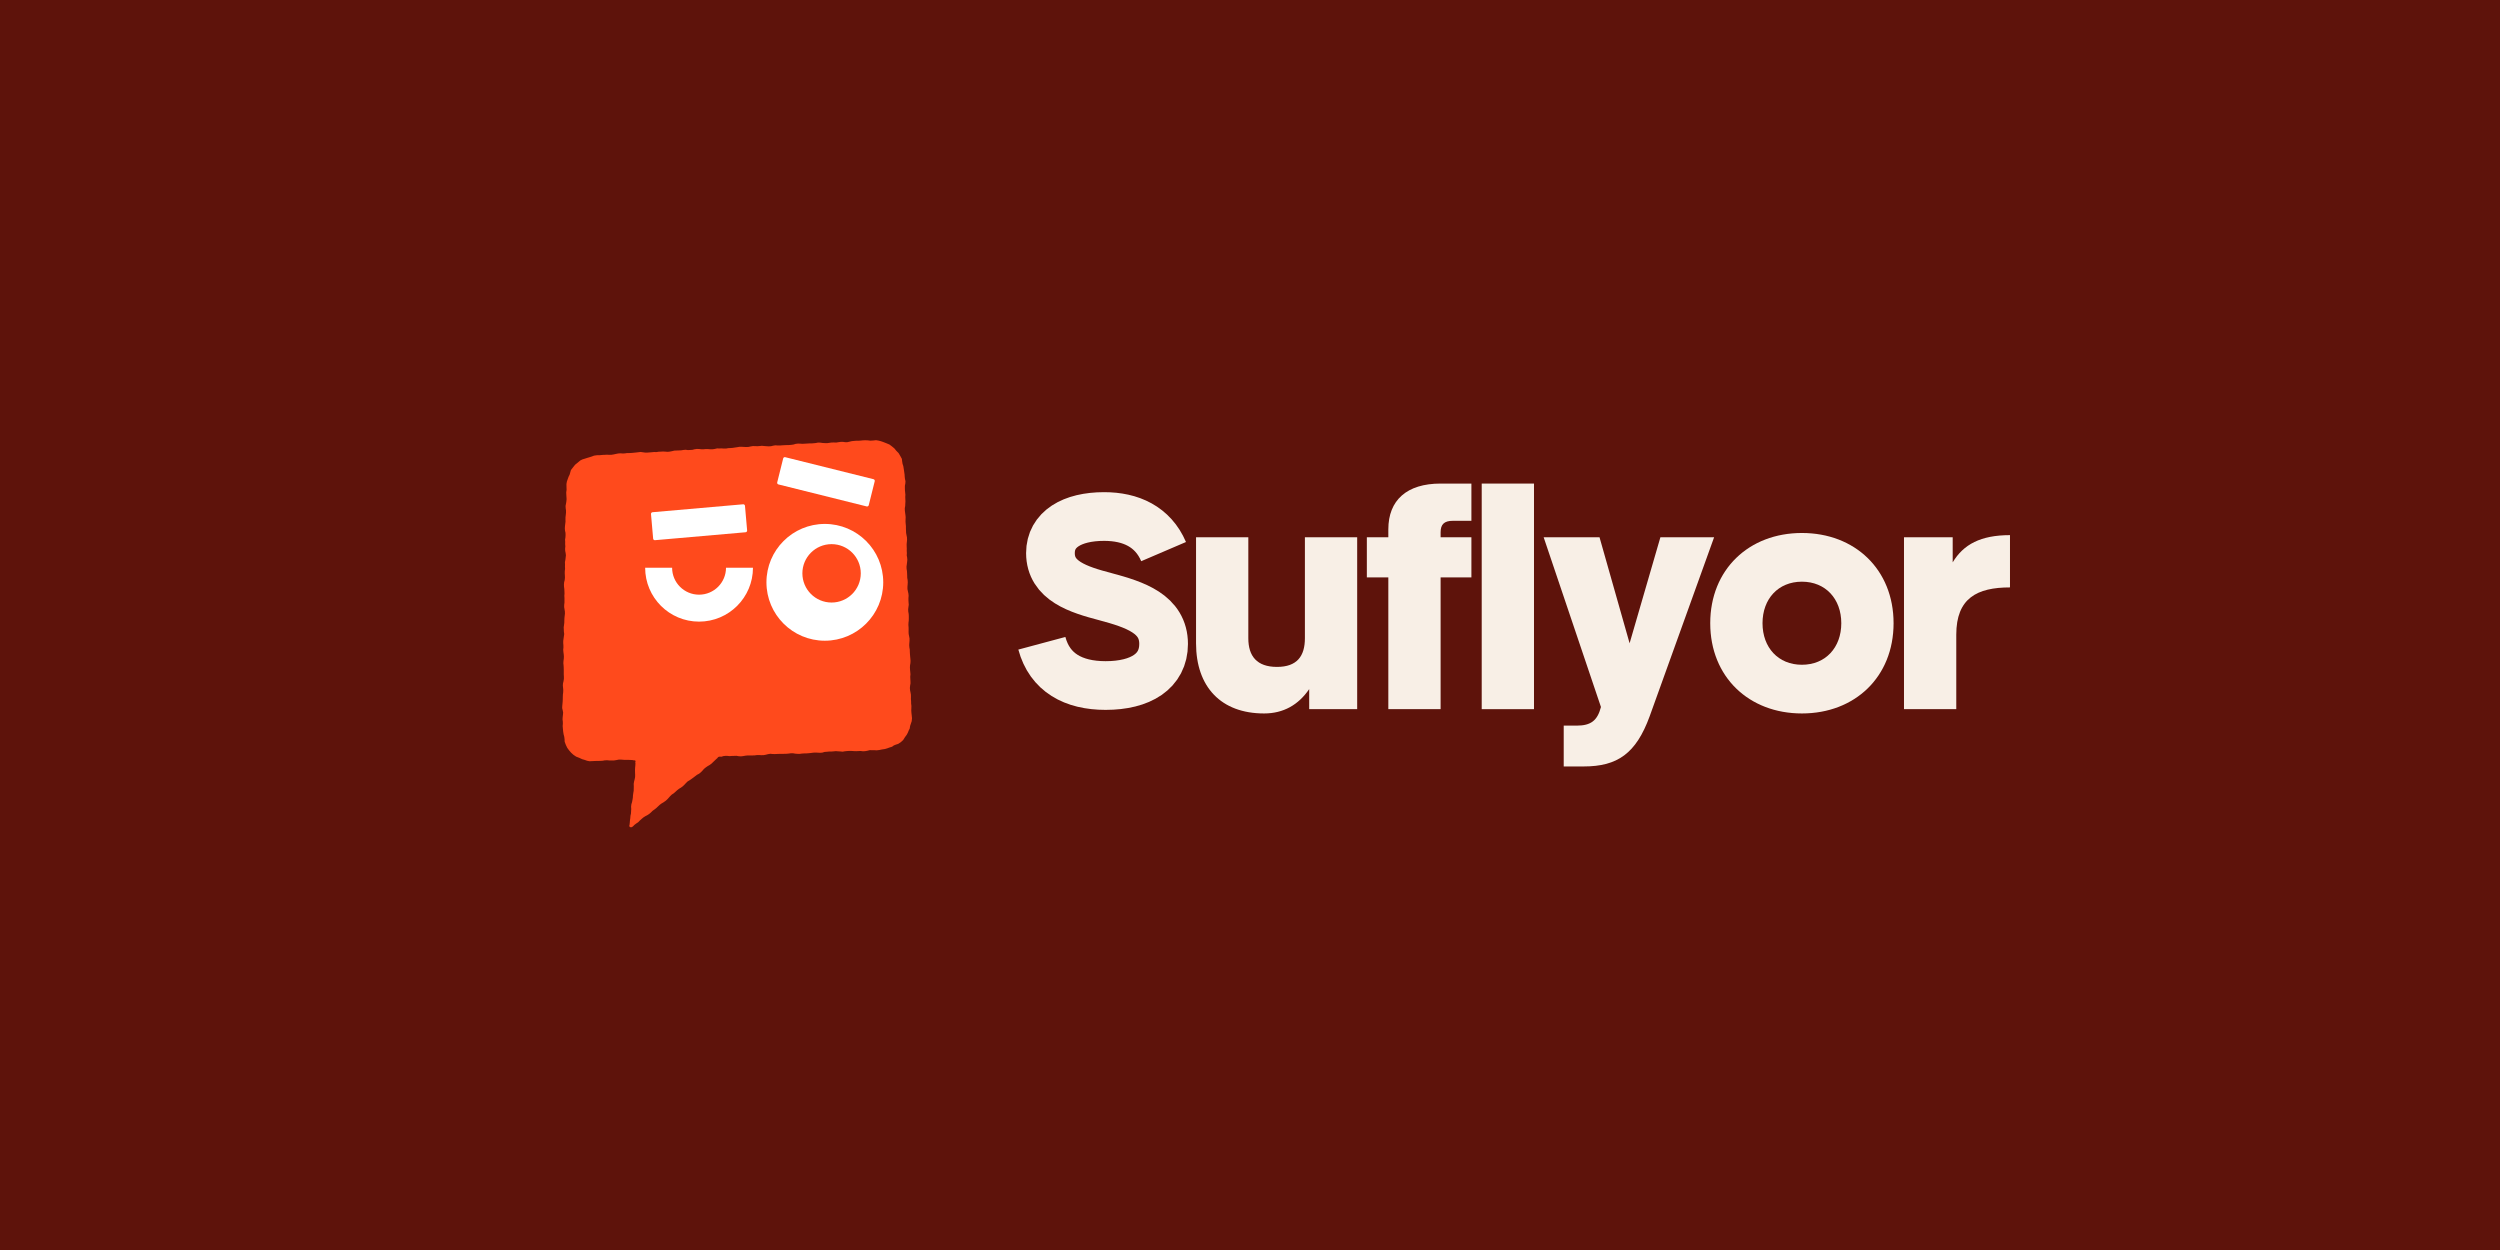
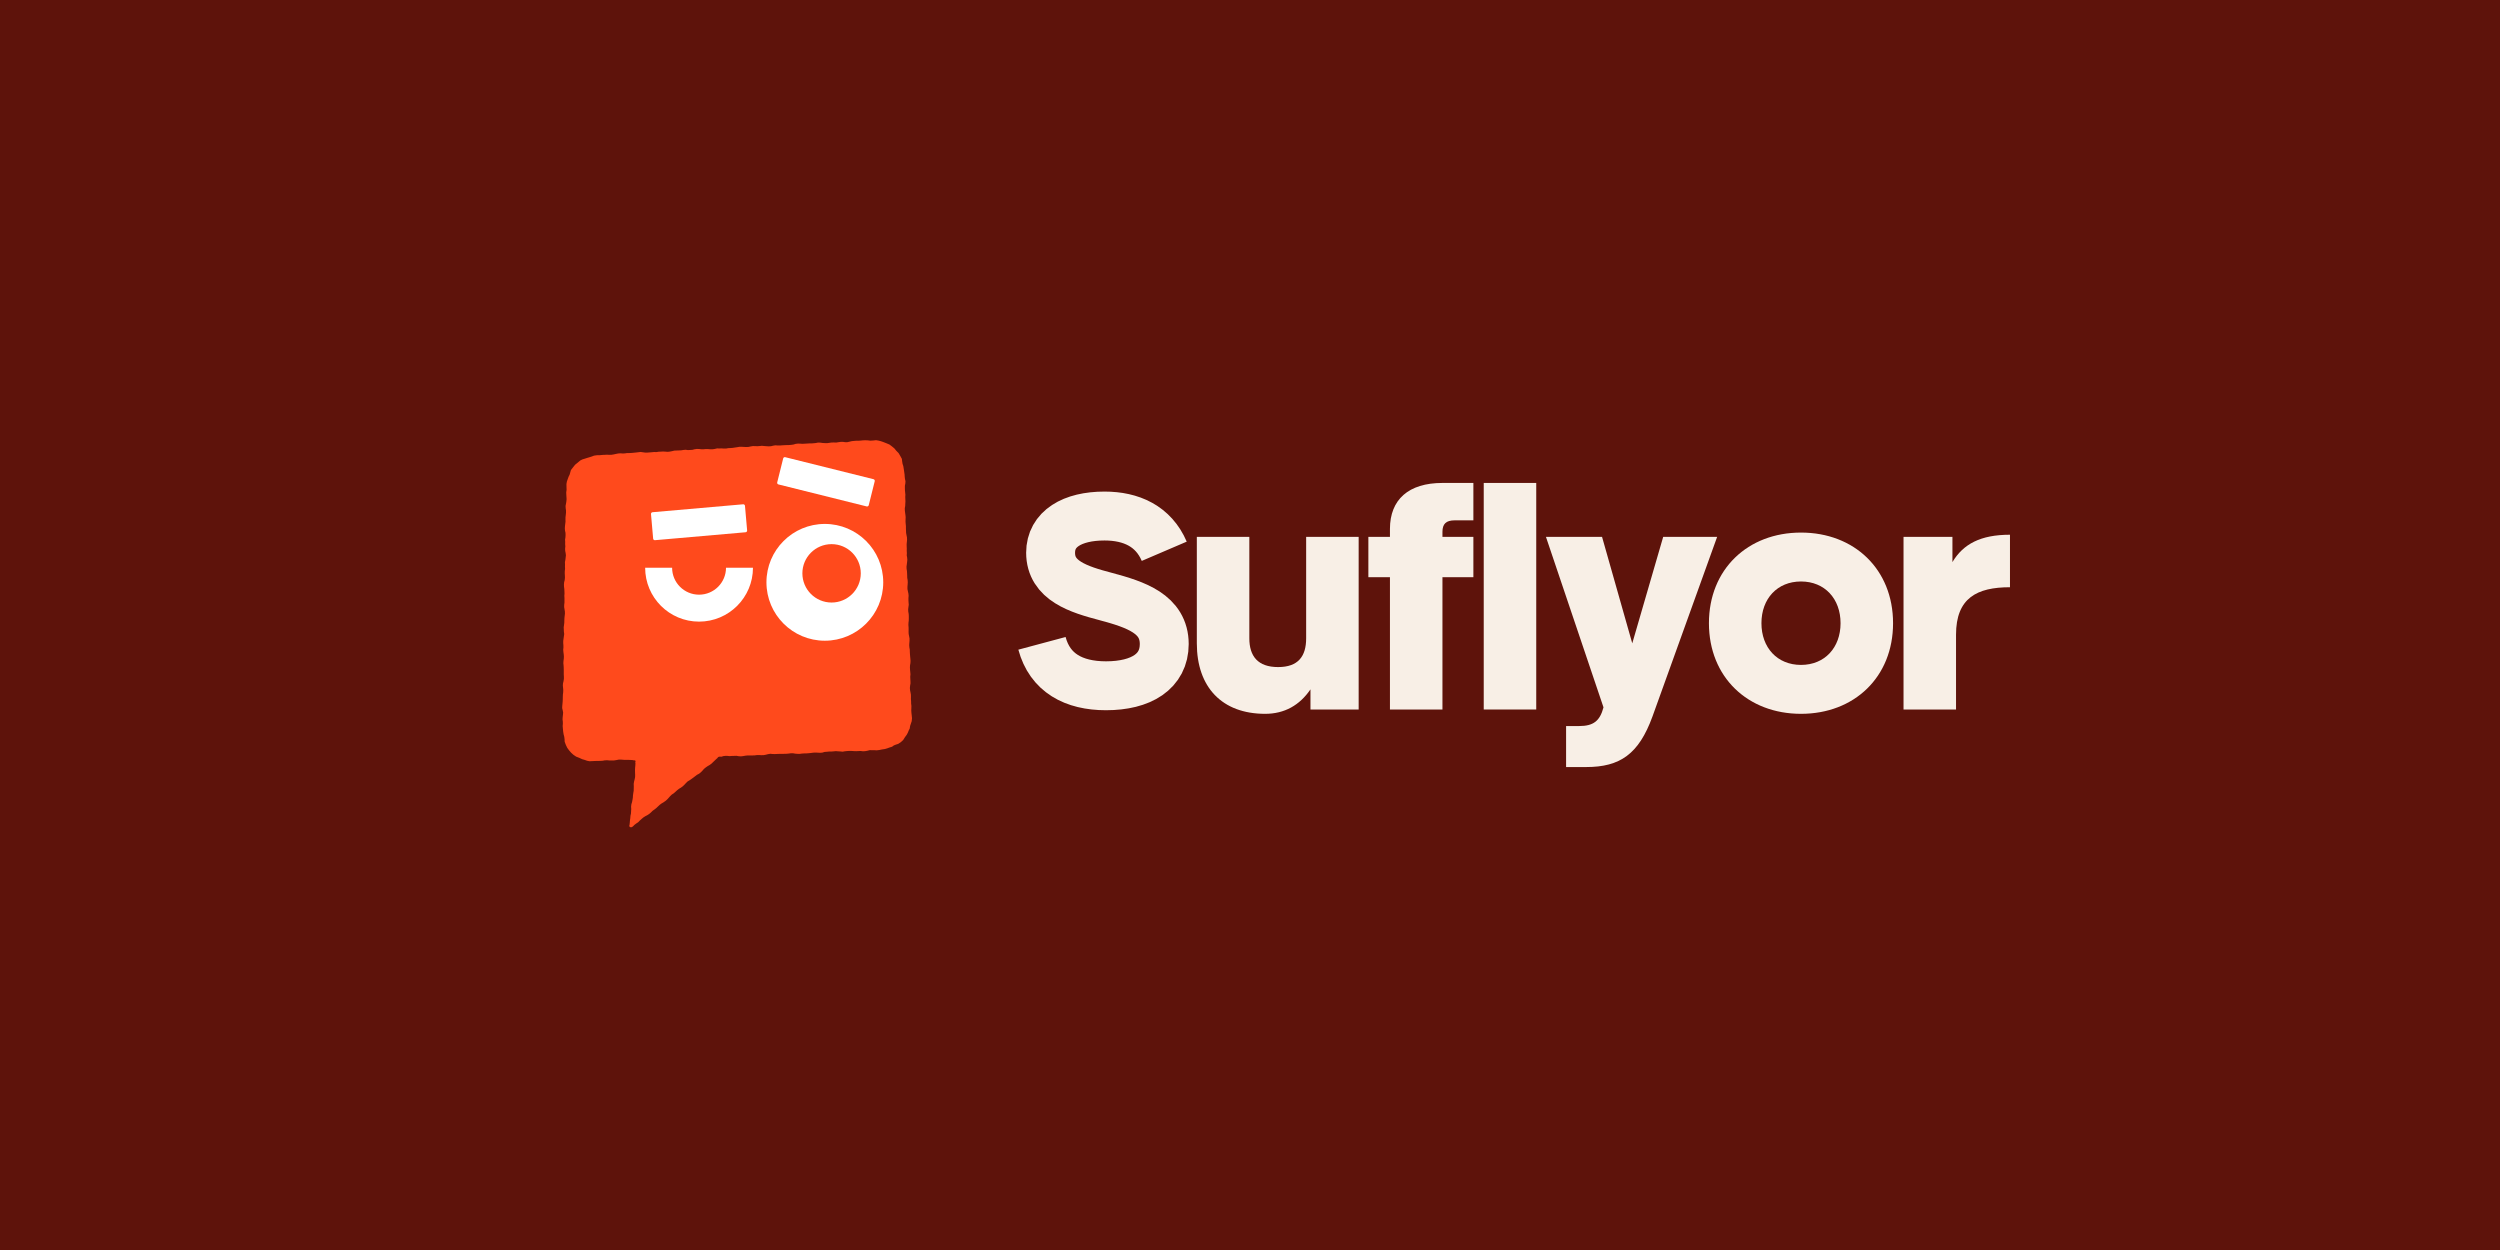
<svg xmlns="http://www.w3.org/2000/svg" viewBox="0 0 1000 500">
  <rect width="1000" height="500" fill="#5E130B" />
  <g transform="translate(194 150)">
    <g transform="scale(0.19531)">
      <g transform="translate(512 512) scale(.92) translate(-505 -525)">
        <path d="M129.3 230.0 L130.1 223.8 L129.9 217.4 L129.8 211.1 L130.8 205.5 L132.7 200.1 L134.6 194.8 L136.9 190.2 L138.3 185.2 L139.8 180.0 L144.4 174.1 L149.0 168.3 L154.8 163.6 L160.5 158.8 L165.2 156.4 L170.2 154.9 L175.1 153.3 L180.5 151.7 L185.9 150.0 L191.2 148.0 L197.4 147.1 L203.7 147.0 L209.9 146.4 L214.9 146.2 L219.9 145.9 L225.0 146.2 L230.0 146.1 L234.9 145.3 L239.9 144.2 L244.9 143.2 L249.9 142.8 L254.9 143.2 L259.9 143.0 L264.9 142.2 L269.9 142.2 L274.9 142.0 L279.9 141.5 L284.9 141.0 L289.9 140.4 L294.8 139.8 L299.9 140.5 L305.0 141.2 L310.0 141.2 L315.0 140.8 L320.0 140.4 L324.9 139.9 L330.0 140.1 L334.9 139.3 L340.0 139.1 L345.0 138.8 L350.0 139.1 L355.0 139.5 L360.0 139.0 L365.0 138.0 L369.9 136.8 L374.9 136.6 L379.9 136.4 L384.9 136.2 L389.9 135.4 L394.9 134.9 L400.0 135.6 L405.0 135.4 L410.0 135.1 L414.9 133.8 L419.9 133.1 L424.9 133.2 L430.0 133.8 L435.0 133.8 L440.0 133.3 L445.0 133.4 L450.0 133.8 L455.0 133.8 L460.0 133.1 L465.0 131.9 L470.0 132.0 L475.0 131.9 L480.0 132.2 L485.1 132.2 L490.0 131.3 L495.0 131.1 L500.0 130.7 L505.0 129.9 L510.0 129.2 L514.9 128.3 L520.0 128.3 L525.0 128.6 L530.0 128.8 L535.0 128.6 L540.0 127.5 L545.0 126.7 L550.0 126.8 L555.0 127.0 L560.0 126.6 L565.0 126.1 L570.0 126.6 L575.1 127.0 L580.1 127.3 L585.1 127.0 L590.1 125.8 L595.0 125.0 L600.1 125.4 L605.1 125.4 L610.1 125.0 L615.1 124.7 L620.1 124.5 L625.1 124.4 L630.1 124.0 L635.1 123.3 L640.0 121.8 L645.0 121.2 L650.0 121.3 L655.0 121.7 L660.0 121.4 L665.0 121.1 L670.0 120.8 L675.1 120.8 L680.1 120.4 L685.0 119.9 L690.0 118.9 L695.0 119.1 L700.1 119.8 L705.1 120.1 L710.1 120.2 L715.1 119.5 L720.1 118.8 L725.1 118.7 L730.1 118.9 L735.1 118.1 L740.1 117.4 L745.1 117.3 L750.2 118.0 L755.2 118.0 L760.1 116.9 L765.1 115.7 L770.1 115.2 L775.1 114.8 L780.1 114.8 L785.1 114.5 L790.1 113.9 L795.1 113.8 L800.1 113.9 L806.4 114.7 L812.6 114.3 L819.0 113.6 L824.5 114.5 L829.9 115.9 L835.1 117.7 L842.0 120.4 L848.9 123.3 L854.5 127.5 L859.8 131.9 L864.2 137.3 L869.1 142.2 L872.9 148.6 L876.5 155.2 L877.1 160.8 L878.0 166.2 L879.7 171.4 L880.7 177.6 L881.6 183.7 L882.5 190.0 L882.8 195.0 L883.4 199.9 L884.5 204.9 L884.2 209.9 L883.2 215.0 L883.2 220.0 L883.3 225.0 L883.8 230.0 L884.3 235.0 L884.0 240.0 L884.2 245.0 L884.4 250.0 L884.1 255.0 L883.9 260.0 L883.0 265.0 L883.1 270.0 L883.7 275.0 L884.4 280.0 L884.9 285.0 L884.7 290.0 L884.6 295.0 L885.0 300.0 L885.5 305.0 L885.5 310.0 L885.7 315.0 L885.9 320.0 L886.8 325.0 L887.8 329.9 L888.0 334.9 L887.6 340.0 L887.1 345.0 L887.2 350.0 L887.4 355.0 L887.3 360.0 L887.6 365.0 L887.3 370.0 L888.2 375.0 L888.6 380.0 L888.1 385.0 L887.5 390.0 L886.8 395.0 L887.0 400.0 L887.8 405.0 L888.1 410.0 L888.3 415.0 L888.4 420.0 L889.3 425.0 L889.6 430.0 L889.3 435.0 L888.9 440.0 L888.9 445.0 L889.9 450.0 L891.0 455.0 L891.5 460.0 L891.1 465.0 L891.1 470.0 L891.4 475.0 L891.8 480.0 L891.1 485.0 L890.5 490.0 L890.7 495.0 L891.6 500.0 L891.9 505.0 L891.9 510.0 L891.8 515.0 L891.2 520.0 L891.0 525.0 L891.4 530.0 L891.5 535.0 L891.4 540.0 L891.6 545.0 L892.6 550.0 L893.5 555.0 L893.5 560.0 L893.1 565.0 L892.8 570.0 L893.2 575.0 L894.1 580.0 L894.2 585.0 L894.5 590.0 L894.9 595.0 L895.4 600.0 L895.8 605.0 L895.5 610.0 L894.6 615.0 L894.4 620.0 L894.7 625.0 L895.2 630.0 L895.6 635.0 L895.1 640.0 L895.3 645.0 L895.6 650.0 L895.7 655.0 L894.8 660.1 L894.3 665.1 L894.7 670.1 L895.7 675.0 L896.6 680.0 L896.7 685.0 L896.6 690.0 L897.0 695.0 L897.1 700.0 L897.7 705.0 L897.6 710.0 L897.4 715.0 L897.7 720.0 L898.4 726.3 L899.0 732.6 L898.4 739.0 L896.6 744.4 L894.8 749.8 L894.0 755.3 L891.7 759.9 L889.8 764.6 L887.5 769.0 L883.3 774.8 L879.5 780.9 L874.2 785.8 L868.2 789.7 L863.4 791.2 L858.6 793.1 L854.6 796.0 L849.3 797.6 L844.1 799.5 L838.7 801.1 L832.5 802.0 L826.4 803.3 L820.1 804.0 L815.0 803.7 L810.0 803.7 L805.0 803.6 L800.0 804.9 L795.0 805.8 L789.9 806.1 L784.9 805.5 L779.8 805.6 L774.8 805.9 L769.8 805.7 L764.7 805.4 L759.7 805.3 L754.7 805.6 L749.6 806.1 L744.6 807.0 L739.6 806.5 L734.5 806.2 L729.5 805.8 L724.4 806.3 L719.4 806.7 L714.4 806.7 L709.4 807.2 L704.3 807.6 L699.4 809.1 L694.3 809.5 L689.3 809.2 L684.2 809.0 L679.2 809.2 L674.2 809.9 L669.2 810.4 L664.2 810.8 L659.1 810.9 L654.1 811.2 L649.1 811.9 L644.0 811.8 L639.0 811.4 L633.9 810.5 L628.9 810.6 L623.9 811.3 L618.8 811.7 L613.8 811.8 L608.8 811.9 L603.7 811.9 L598.7 812.1 L593.7 812.3 L588.6 812.2 L583.6 811.7 L578.6 812.5 L573.6 813.8 L568.6 814.7 L563.5 814.8 L558.5 814.5 L553.5 814.6 L548.4 815.3 L543.4 815.4 L538.4 815.4 L533.3 815.4 L528.3 815.9 L523.3 816.8 L518.3 817.4 L513.2 817.1 L508.2 816.2 L503.1 816.4 L498.1 816.5 L493.1 816.9 L488.0 816.4 L483.0 816.4 L478.0 817.0 L476.1 818.1 L474.1 818.1 L472.1 818.1 L470.0 818.1 L468.1 818.7 L466.6 820.1 L465.3 821.8 L463.8 823.0 L460.1 826.5 L456.4 830.0 L452.7 833.6 L448.6 836.6 L444.1 839.2 L439.9 842.1 L436.0 845.3 L432.6 849.2 L429.0 852.9 L425.0 856.1 L420.4 858.5 L416.4 861.6 L412.3 864.7 L408.2 867.7 L404.0 870.6 L399.6 873.2 L395.9 876.8 L392.4 880.6 L388.7 884.1 L384.6 887.1 L380.2 889.7 L376.2 892.9 L372.4 896.3 L368.6 899.7 L364.3 902.5 L360.6 906.1 L357.2 909.9 L353.7 913.7 L349.8 917.0 L345.6 919.9 L341.2 922.5 L337.1 925.6 L333.4 929.1 L329.7 932.6 L325.7 935.7 L321.5 938.7 L317.9 942.3 L314.0 945.6 L309.7 948.4 L305.1 950.8 L300.8 953.6 L296.9 956.9 L293.1 960.3 L289.6 964.0 L285.3 966.8 L281.2 969.9 L277.6 973.5 L275.7 974.7 L274.2 975.3 L273.1 975.2 L272.7 975.0 L271.6 975.1 L270.4 974.1 L269.6 972.3 L270.2 970.0 L270.8 964.9 L271.2 959.8 L271.9 954.8 L272.3 949.7 L273.4 944.7 L273.7 939.6 L274.0 934.5 L273.7 929.3 L274.3 924.2 L275.8 919.3 L276.8 914.2 L277.6 909.2 L277.9 904.1 L278.6 899.0 L279.5 894.0 L279.6 888.9 L279.7 883.8 L279.5 878.6 L280.3 873.6 L281.6 868.6 L282.6 863.6 L282.7 858.4 L282.5 853.3 L282.4 848.2 L282.6 843.1 L283.1 838.0 L283.4 832.9 L282.9 831.2 L283.4 829.7 L283.6 828.1 L283.0 826.8 L281.7 826.3 L280.2 826.3 L278.8 826.1 L277.0 825.7 L271.9 825.4 L266.7 825.2 L261.6 825.3 L256.4 825.1 L251.3 824.6 L246.1 824.7 L241.0 825.7 L235.9 826.5 L230.8 826.6 L225.6 826.6 L220.5 826.1 L215.3 826.3 L210.2 827.2 L205.1 827.5 L200.0 827.6 L193.7 827.7 L187.4 828.0 L181.1 828.3 L175.6 827.2 L170.3 825.3 L165.0 823.8 L158.2 820.7 L151.3 818.0 L145.5 814.1 L140.3 809.4 L135.7 804.1 L131.6 798.5 L128.4 791.8 L125.8 784.8 L125.6 779.2 L124.9 773.8 L123.5 768.5 L122.5 762.4 L121.9 756.2 L121.4 750.0 L121.8 745.0 L121.7 740.0 L121.1 735.0 L121.4 730.0 L122.0 725.0 L122.4 720.0 L121.5 715.0 L120.3 710.0 L120.5 705.0 L121.0 700.0 L121.4 695.0 L121.6 690.0 L121.7 685.0 L121.9 680.0 L122.5 675.0 L122.7 670.0 L122.3 665.0 L121.8 660.0 L122.1 655.0 L123.3 650.0 L124.1 645.0 L124.1 640.0 L123.8 635.0 L123.8 630.0 L123.8 625.0 L123.7 620.0 L123.4 615.0 L122.9 610.0 L123.2 605.0 L123.9 600.0 L124.1 595.0 L123.7 590.0 L123.0 585.0 L122.6 580.0 L123.1 575.0 L123.0 570.0 L122.6 565.0 L122.7 560.0 L123.4 555.0 L124.1 550.0 L124.8 545.0 L124.1 540.0 L123.9 535.0 L123.7 530.0 L124.4 525.0 L125.0 520.0 L125.1 515.0 L125.3 510.0 L125.8 505.0 L126.4 500.0 L126.3 495.0 L125.5 490.0 L124.7 485.0 L124.8 480.0 L125.4 475.0 L125.4 470.0 L125.4 465.0 L125.1 460.0 L125.5 455.0 L125.3 450.0 L125.1 445.0 L124.4 440.0 L124.2 435.0 L124.6 430.0 L125.9 425.0 L126.4 420.0 L126.3 415.0 L126.0 410.0 L126.1 405.0 L126.7 400.0 L126.5 395.0 L126.6 390.0 L126.4 385.0 L127.4 380.0 L128.0 375.0 L128.6 370.0 L128.0 365.0 L127.0 360.0 L126.8 355.0 L127.3 350.0 L126.9 345.0 L127.0 340.0 L126.7 335.0 L127.5 330.0 L127.8 325.0 L127.7 320.0 L126.6 315.0 L126.2 310.0 L126.5 305.0 L127.1 300.0 L127.7 295.0 L127.6 290.0 L127.7 285.0 L128.3 280.0 L128.8 275.0 L128.8 270.0 L128.1 265.0 L127.8 260.0 L128.8 255.0 L129.6 250.0 L130.1 245.0 L129.8 240.0 L129.5 235.0Z" fill="#FF4A1C" />
        <g transform="translate(565 385) scale(1.25)">
          <path d="M-208 10 A96 96 0 0 0 -16 10 L-64 10 A48 48 0 0 1 -160 10Z" fill="#FFFFFF" />
          <circle cx="112" cy="36" r="104" fill="#FFFFFF" />
          <circle cx="124" cy="20" r="52" fill="#FF4A1C" />
          <rect x="-196" y="-96" width="168" height="50" rx="3" transform="rotate(-5 -112 -71)" fill="#FFFFFF" />
          <rect x="30" y="-168" width="168" height="50" rx="3" transform="rotate(14 114 -143)" fill="#FFFFFF" />
        </g>
      </g>
    </g>
-     <g transform="translate(212 41.28) scale(0.14323) translate(10 165)">
+     <g transform="translate(212 41.02) scale(0.14385) translate(10 165)">
      <g transform="translate(3.0 0)">
        <path d="M402 40 C372 -30 310 -58 236 -58 C146 -58 86 -22 86 44 C86 122 164 146 240 166 C322 188 402 214 402 298 C402 374 338 414 240 414 C150 414 84 378 62 296" fill="none" stroke="#F8EFE6" stroke-width="136" />
      </g>
      <g transform="translate(495.6 0)">
        <path d="M0 0H146V282C146 332 170 362 226 362C282 362 304 332 304 282V0H450V480H316V424C286 468 244 492 190 492C70 492 0 418 0 296Z" fill="#F8EFE6" />
      </g>
      <g transform="translate(972.6 0)">
        <path d="M60 480V112H0V0H60V-22C60 -104 112 -150 206 -150H292V-46H240C216 -46 206 -36 206 -14V0H292V112H206V480Z" fill="#F8EFE6" />
      </g>
      <g transform="translate(1293.4 0)">
        <rect x="0" y="-150" width="146" height="630" fill="#F8EFE6" />
      </g>
      <g transform="translate(1466.4 0)">
        <path d="M0 0H156L240 296L326 0H476L296 500C258 604 206 640 112 640H56V526H92C132 526 150 512 160 474Z" fill="#F8EFE6" />
      </g>
-       <g transform="translate(1931.6 0)">
+       <g transform="translate(1919.6 0)">
        <path fill-rule="evenodd" d="M256 -12C404 -12 512 90 512 240C512 390 404 492 256 492C108 492 0 390 0 240C0 90 108 -12 256 -12ZM256 124C190 124 146 172 146 240C146 308 190 356 256 356C322 356 366 308 366 240C366 172 322 124 256 124Z" fill="#F8EFE6" />
      </g>
-       <g transform="translate(2472.7 0)">
+       <g transform="translate(2460.7 0)">
        <path d="M0 0H136V70C166 20 214 -6 296 -6V140C204 140 146 170 146 272V480H0Z" fill="#F8EFE6" />
      </g>
    </g>
  </g>
</svg>
